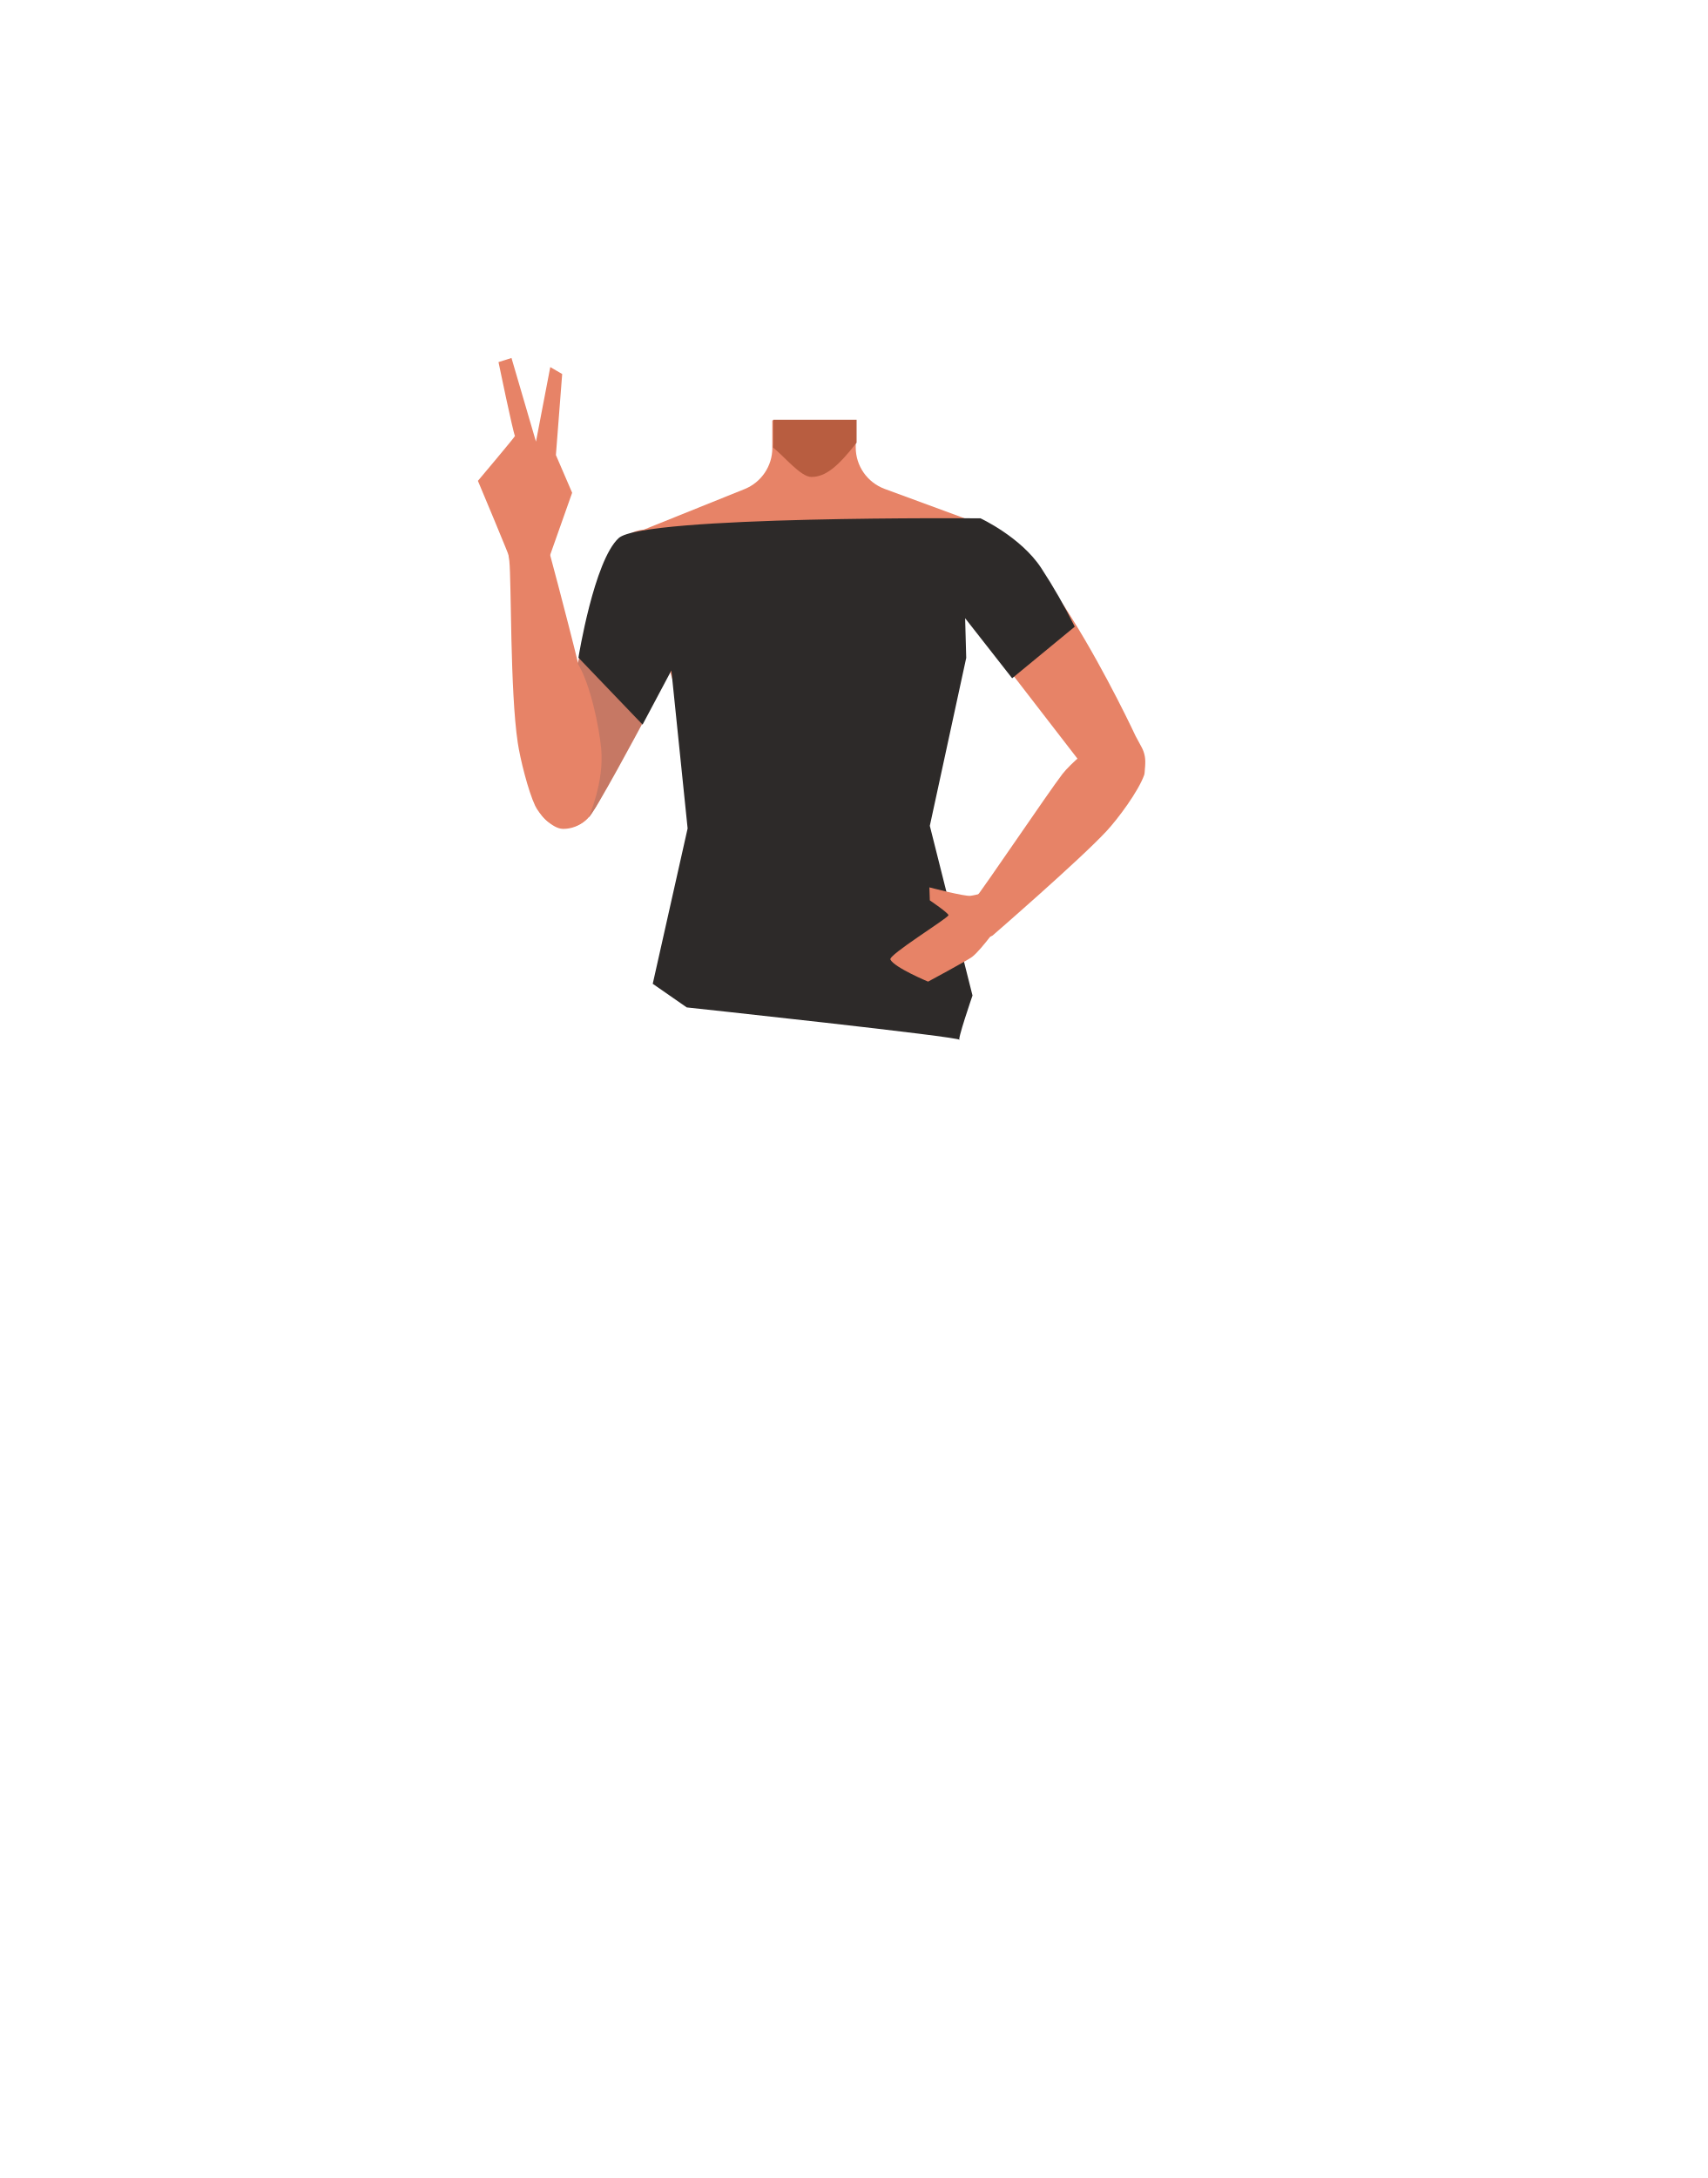
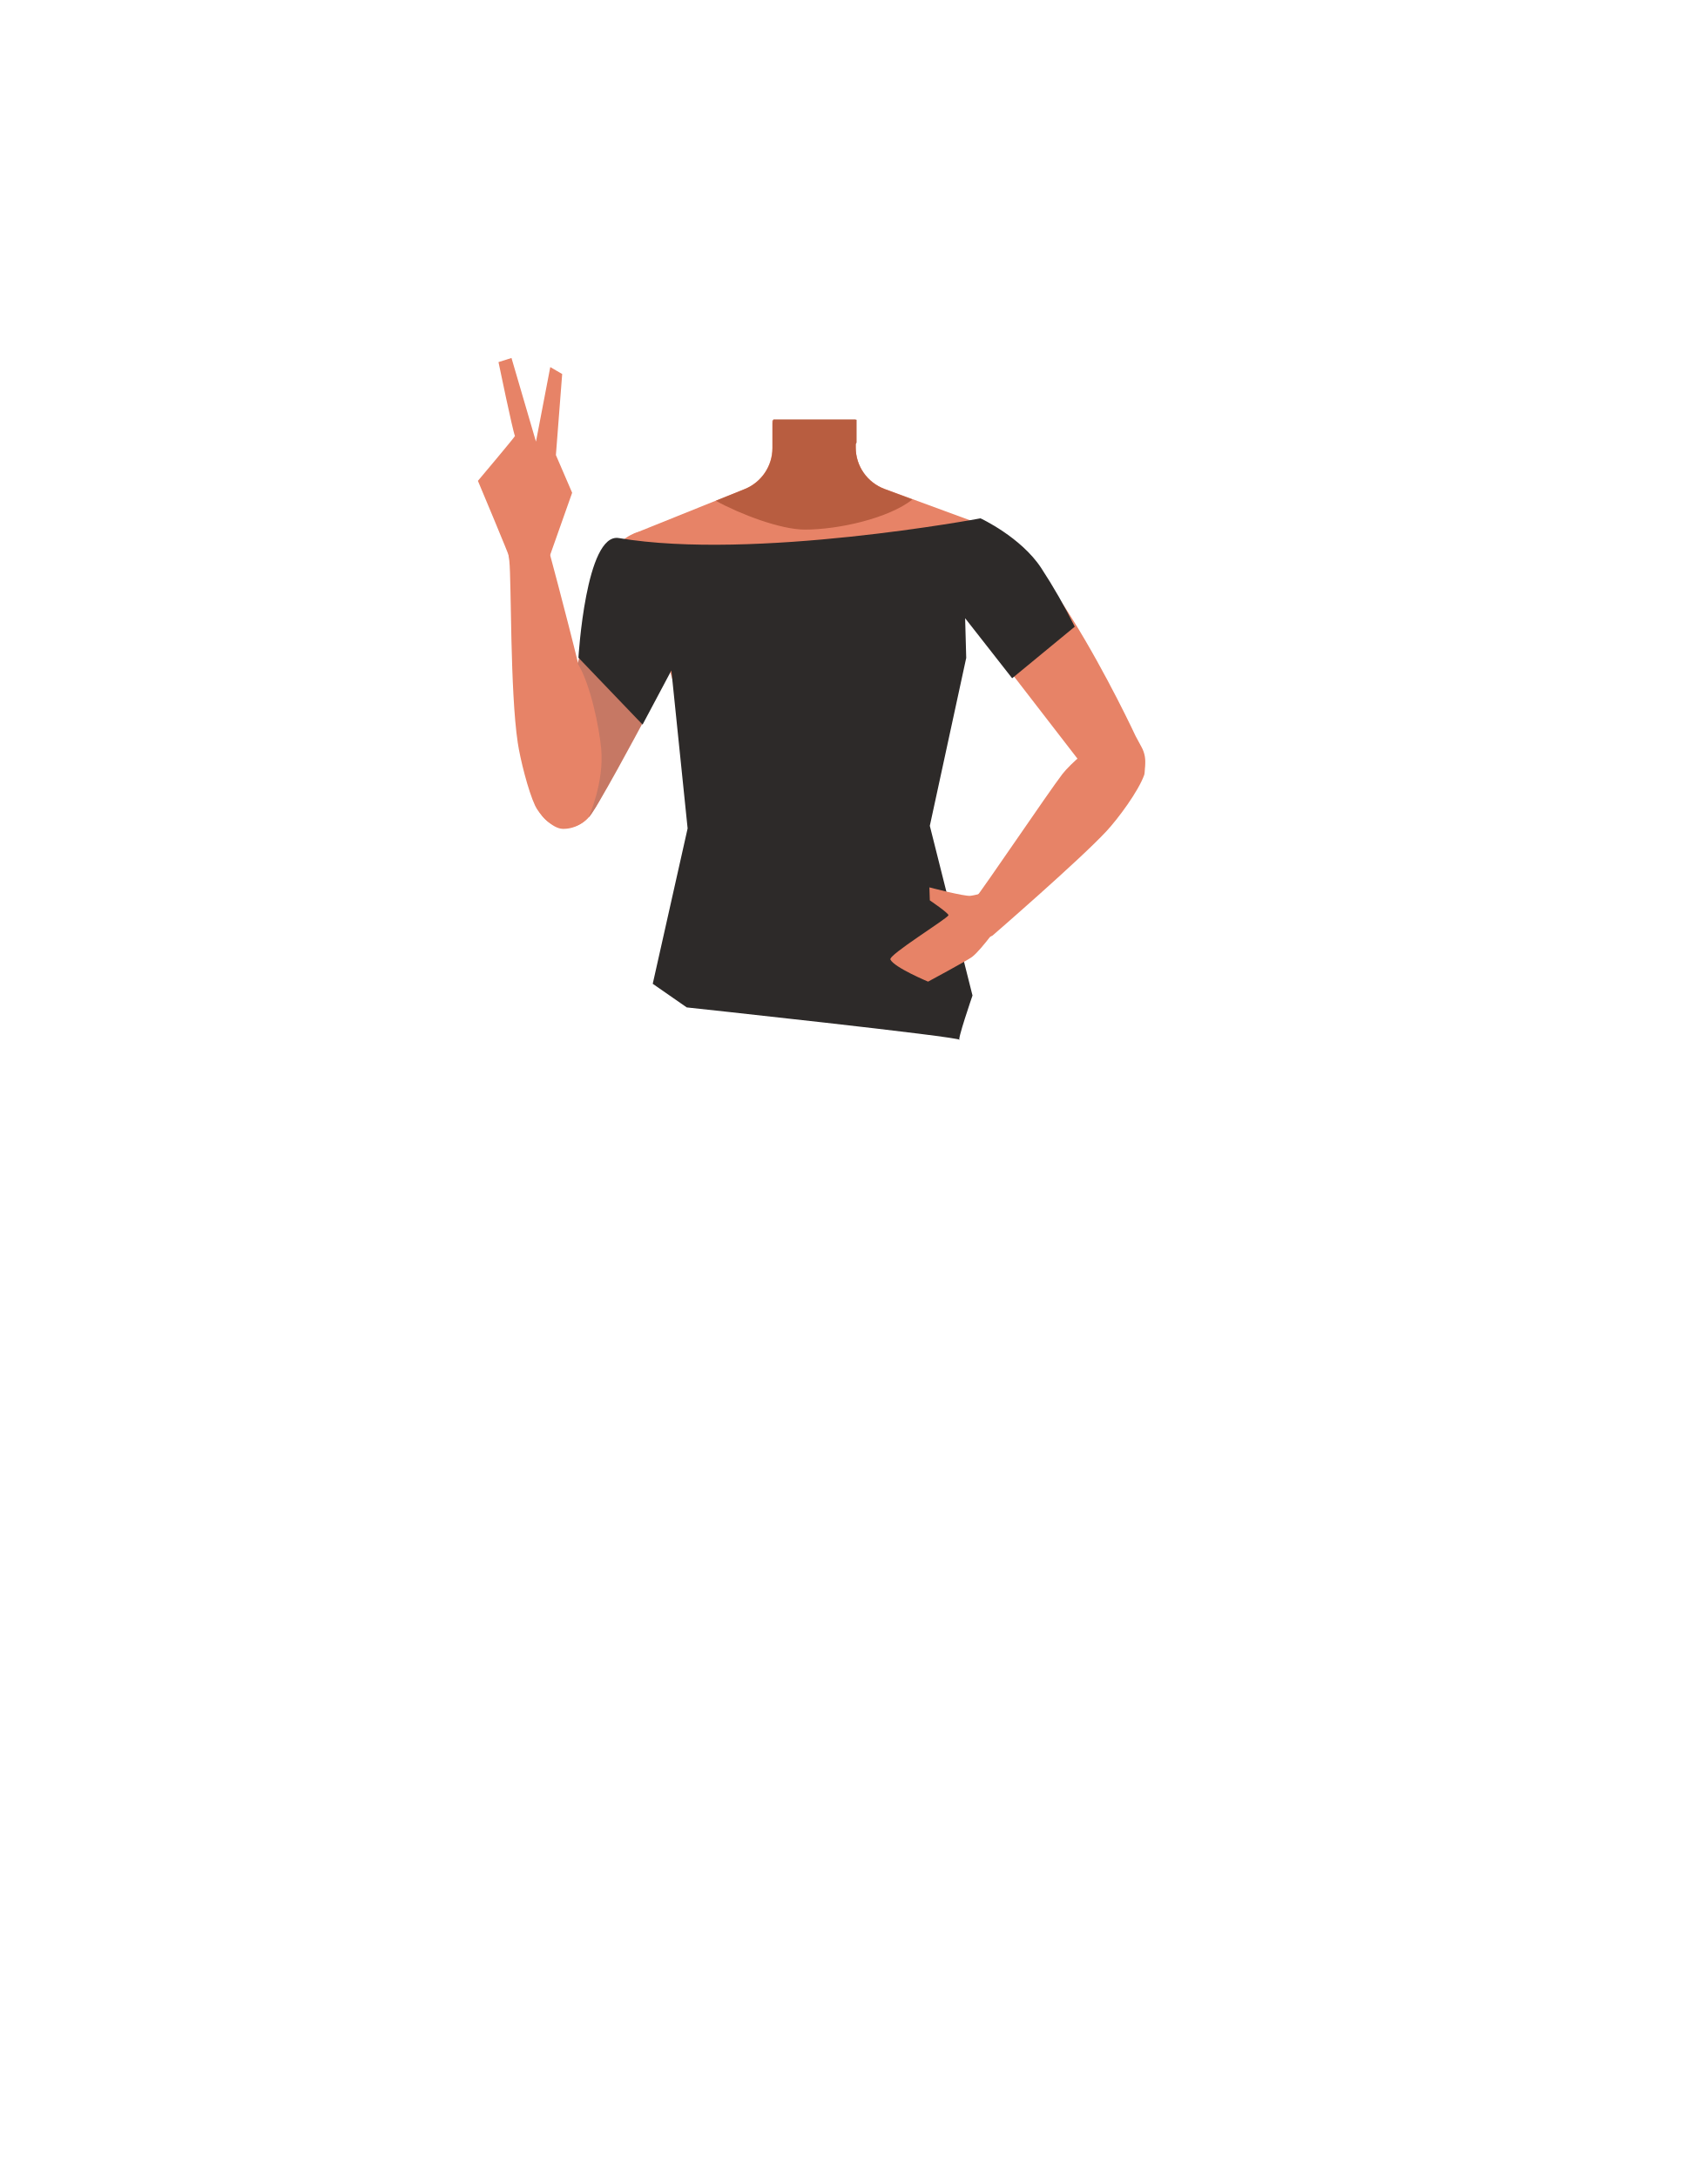
<svg xmlns="http://www.w3.org/2000/svg" version="1.1" id="Calque_1" x="0px" y="0px" viewBox="0 0 788 1005.1" style="enable-background:new 0 0 788 1005.1;" xml:space="preserve">
  <style type="text/css">
	.st0{fill:#E78367;}
	.st1{fill:#B85D40;}
	.st2{fill:#C67864;}
	.st3{fill:#2D2A29;}
</style>
  <g id="Calque_4">
    <path class="st0" d="M440.4,283.9l2.2,18.2l-21.1,75.3h-92.1l-22.5-75.6l2.6-18.7l-17-36.8l51.2-20.6c7.7-3.1,12.8-10.6,12.8-18.9   v-12.8H395v12.5c0,8.5,5.3,16.1,13.3,19.1l51.4,18.9L440.4,283.9z" />
    <path class="st1" d="M356.9,193.7h38.5v10.6l0,0c-8.6,11-14.3,15.8-20.9,15.8c-4.9,0-12.7-9.7-17.7-13.6l0.1-1.9V193.7z" />
  </g>
  <g id="Calque_3">
    <polygon points="230.9,515 231,515 230.9,515  " />
    <polygon points="231,515 231.1,515 231.1,515  " />
    <polygon points="230.9,515 231,515 230.9,515  " />
    <polygon points="231,515 231.1,515 231.1,515  " />
    <path class="st0" d="M235.8,258.9c-0.6-2.3-15.2-37-15.2-37s17.2-20.4,17.1-20.7c-1-2.2-7.6-34.1-7.6-34.1l6-1.9l11.3,38.6   l6.6-34.4l5.5,3.2l-2.9,37.4l7.5,17.4l-10.4,29.4L235.8,258.9z" />
    <path class="st0" d="M503.6,358.2l2.9,2.9c4.8,5,12.7,5.2,17.8,0.5l0,0c4.6-4.4,5.7-11.3,2.6-16.9l-2.7-5c0,0-52.4-112.8-77.2-95.3   l0,0c-9,6.4-15,20.3-8.5,29.5L503.6,358.2z" />
-     <path class="st0" d="M303.6,320.3l-28.4,51.8l-2.3,3.5c-3.9,6.1-11.9,8.1-18.2,4.7l0,0c-5.8-3.1-8.6-9.8-6.8-16.1l1.6-5.6   c0,0,14.5-40.5,17.7-54.5c3.9-17.1,9.6-69.6,39.4-58.1l0,0c10.9,4.2,20.4,16.6,15.8,27.3L303.6,320.3z" />
+     <path class="st0" d="M303.6,320.3l-28.4,51.8l-2.3,3.5c-3.9,6.1-11.9,8.1-18.2,4.7l0,0c-5.8-3.1-8.6-9.8-6.8-16.1l1.6-5.6   c0,0,14.5-40.5,17.7-54.5c3.9-17.1,9.3-69.7,41.3-57.3l-2-0.9c10.9,4.2,20.4,16.6,15.8,27.3L303.6,320.3z" />
    <path class="st0" d="M522.9,341.4L522.9,341.4c4,3.7,6.1,9,5.5,14.5c0,0.5-0.1,1.1-0.2,1.6c-2.7,7.7-12.2,20.4-17.4,26   c-12,13-52.6,48.2-52.6,48.2l0,0c-3.2,2-7.5,0.5-9.8-3.3l-0.5-0.9c-2.1-3.5-1.9-8,0.5-10.7c0.4-0.5,0.8-0.9,1.1-1.3   c5-6.2,34.3-49.7,40.9-58.3c3.9-5,13.4-13,18.7-16C512.2,339.6,519.5,338.3,522.9,341.4z" />
    <path class="st0" d="M259.8,382.5L259.8,382.5c5.8,0.1,11.1-3.2,13.8-8.3c0.3-0.5,0.6-1,0.8-1.5c2-9,0.6-27.8-0.9-36.8   c-1.1-6.3-3.4-16.5-6.1-27.6c-6.3-25.8-14.7-56.8-14.7-56.8l0,0c-1.9-4.3-6.7-6.4-11.1-4.9l-1,0.4c-4.1,1.4-6.5,5.6-5.8,9.8   c0.1,0.8,0.2,1.5,0.3,2c1,9.5,0.3,60.1,3.9,84c1.1,7.4,4.8,22.2,8,29C248.7,375.5,254.8,382.4,259.8,382.5z" />
    <path class="st2" d="M277.5,345.4c-1-10.1-4.9-29.5-10.8-39.2l0.8-2.6l28.9,30.5c0,0-22.2,41.6-24.7,43.1   C271.7,377.1,279,361.2,277.5,345.4z" />
-     <path class="st3" d="M267,303.5c0,0,7.2-44.8,18.6-55.2s167-9.1,167-9.1s18.6,8.6,28,22.9c5.7,8.7,10.9,17.8,15.5,27.1L467.2,313   l-21.7-27.7l0.5,18.3l-16.8,77.5l19.7,78.3c0,0-7.5,21.8-5.9,20.5s-126-15-126-15l-15.7-10.9l16.1-71.7l-7.5-72.9l-13.3,25   L267,303.5z" />
+     <path class="st3" d="M267,303.5c0,0,3.4-57.7,18.6-55.2c62.4,10.5,167-9.1,167-9.1s18.6,8.6,28,22.9c5.7,8.7,10.9,17.8,15.5,27.1   L467.2,313l-21.7-27.7l0.5,18.3l-16.8,77.5l19.7,78.3c0,0-7.5,21.8-5.9,20.5s-126-15-126-15l-15.7-10.9l16.1-71.7l-7.5-72.9   l-13.3,25L267,303.5z" />
    <path class="st0" d="M463.2,414.5c1.7,1.9,2.9,5.6-0.4,10c0,0-9.5,13.6-14.1,17.1c-2.1,1.6-20.3,11.4-20.3,11.4   s-15.6-6.5-17.4-10.2c-1-2.1,25.7-18.5,26.8-20.4c0.4-0.8-8.6-6.9-8.6-6.9l-0.2-6c0,0,16,4.2,18.9,3.9c1.6-0.2,3.1-0.6,4.7-1   C456.2,411.5,461,412,463.2,414.5z" />
    <polygon class="st0" points="455.6,407.4 453.5,412.2 457,420 460.9,427.5 463.9,423 469.8,417.4  " />
  </g>
+   <path class="st1" d="M421.2,230.5c-11.1,8.7-34,13.9-49.7,13.9c-11.1,0-29.6-7-41.1-13.3l13.4-5.4c7.7-3.1,12.8-10.6,12.8-18.9  v-11.5l0.3-1.3l0.1-0.4h38v13c0,8.5,5.3,16.1,13.3,19.1L421.2,230.5z" />
</svg>
